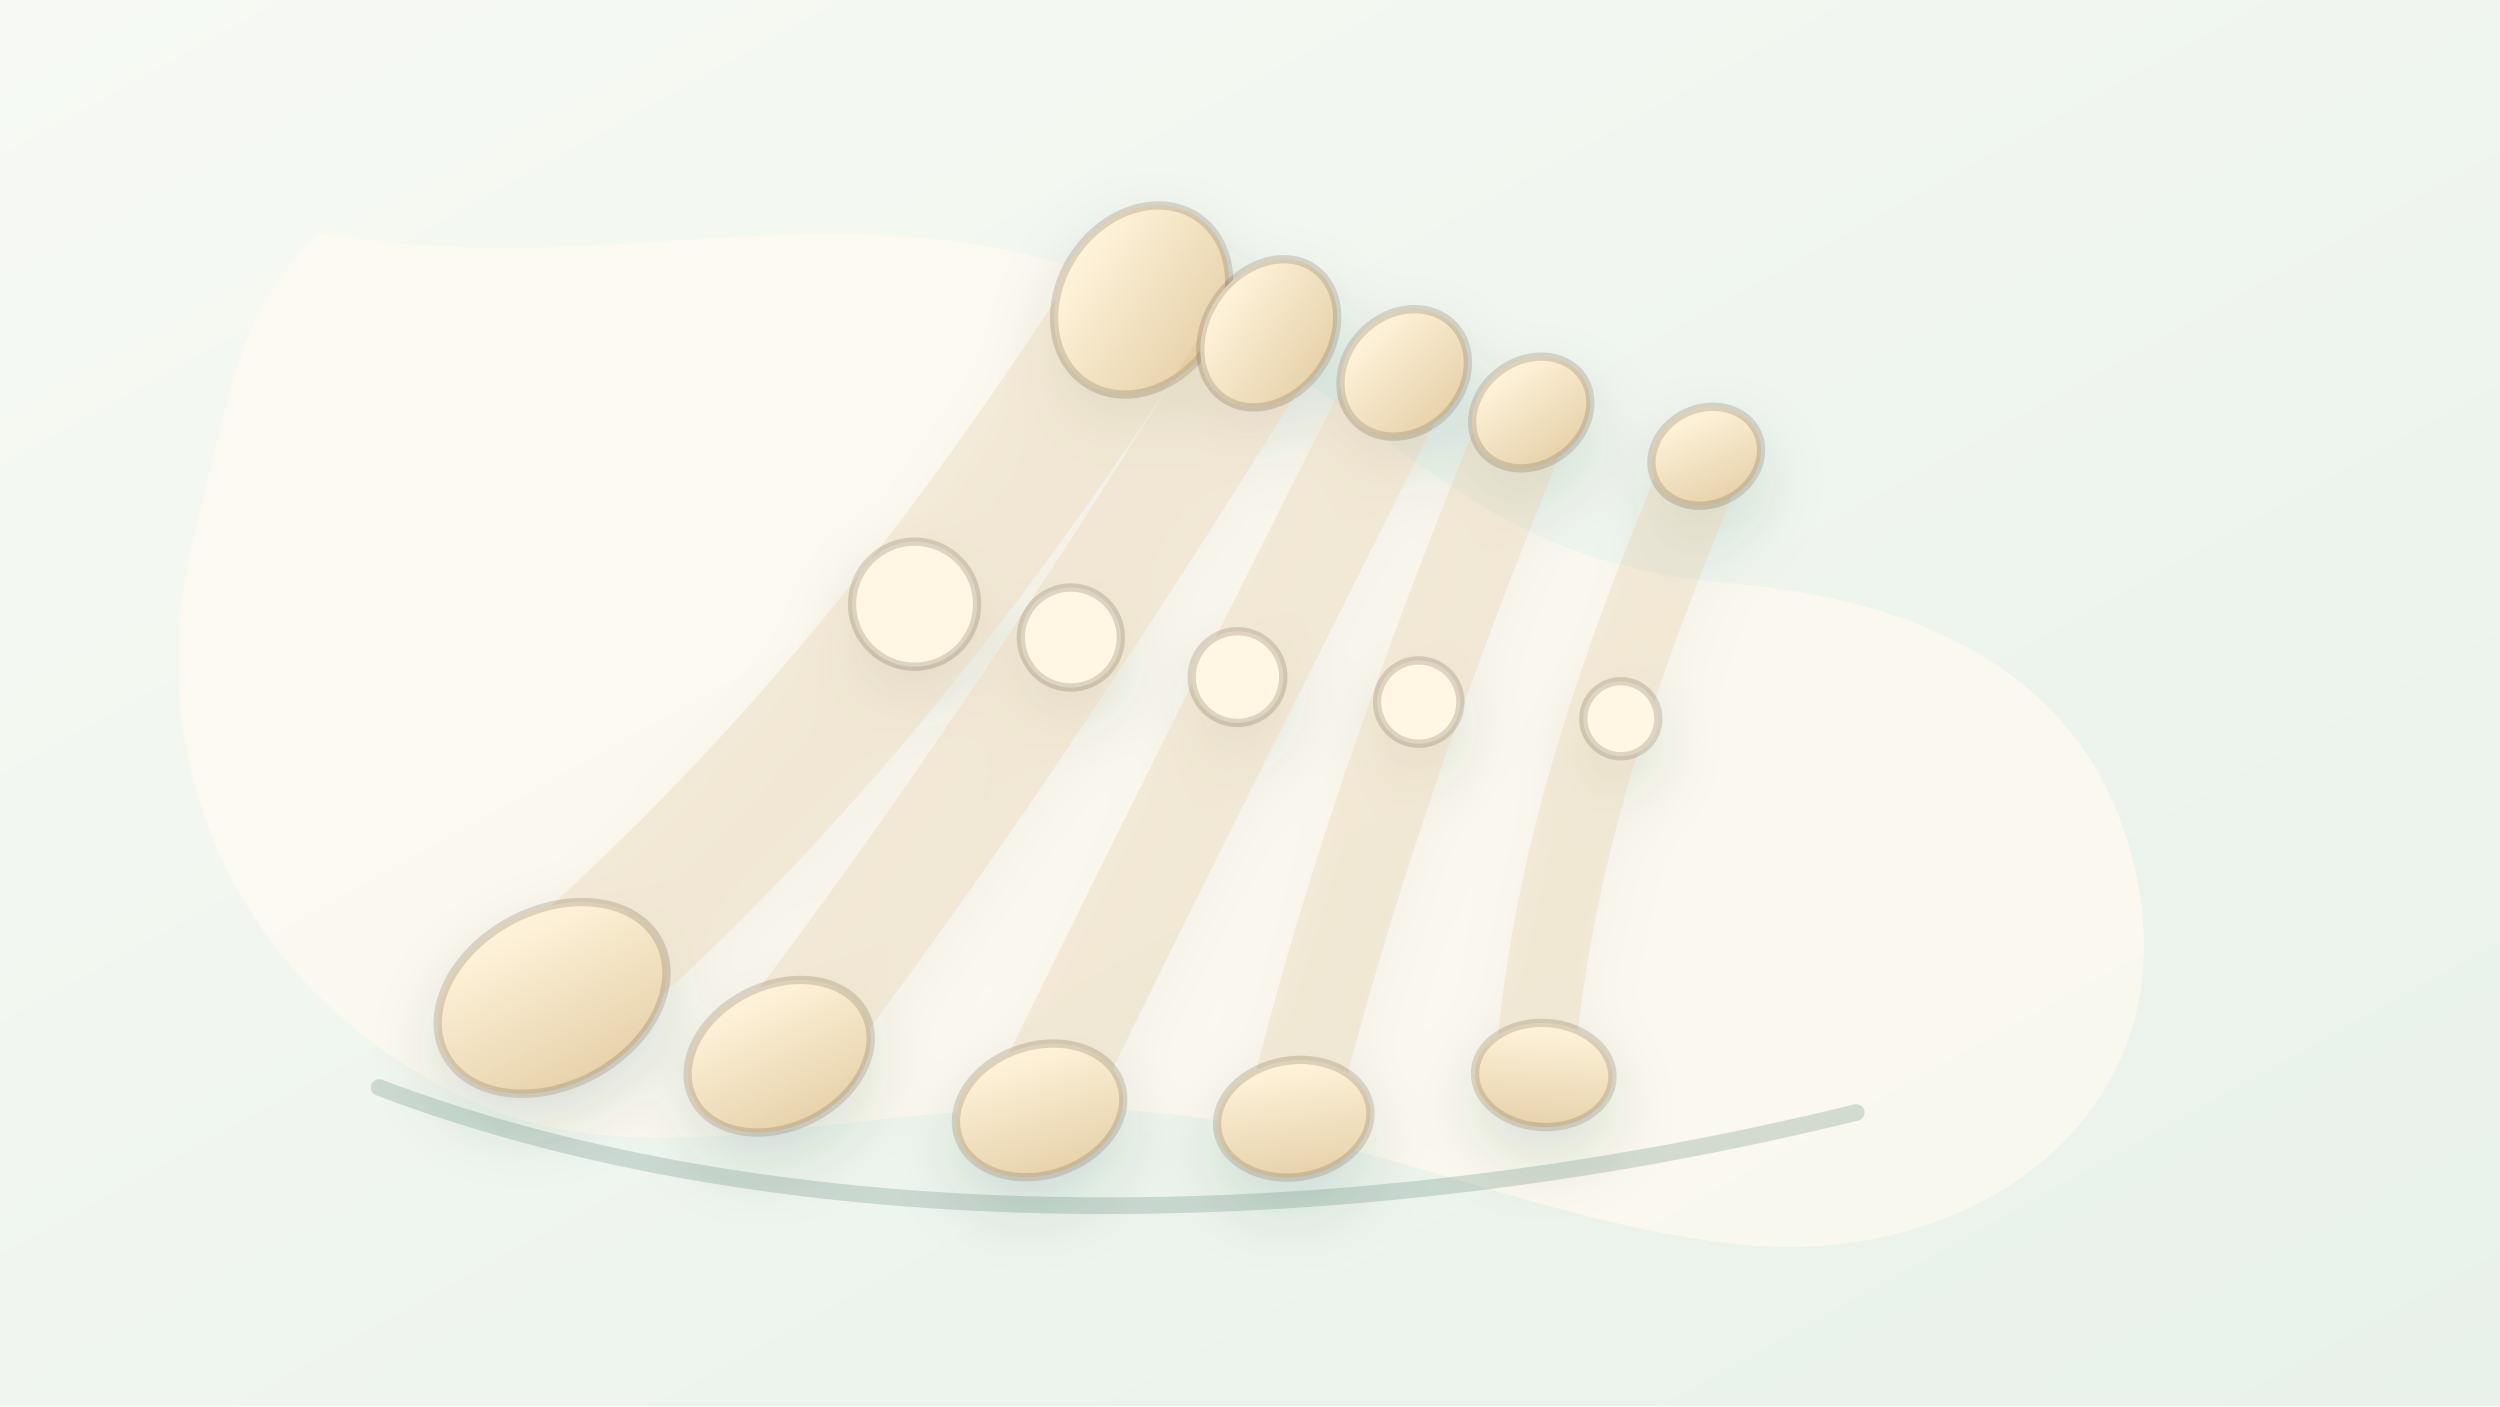
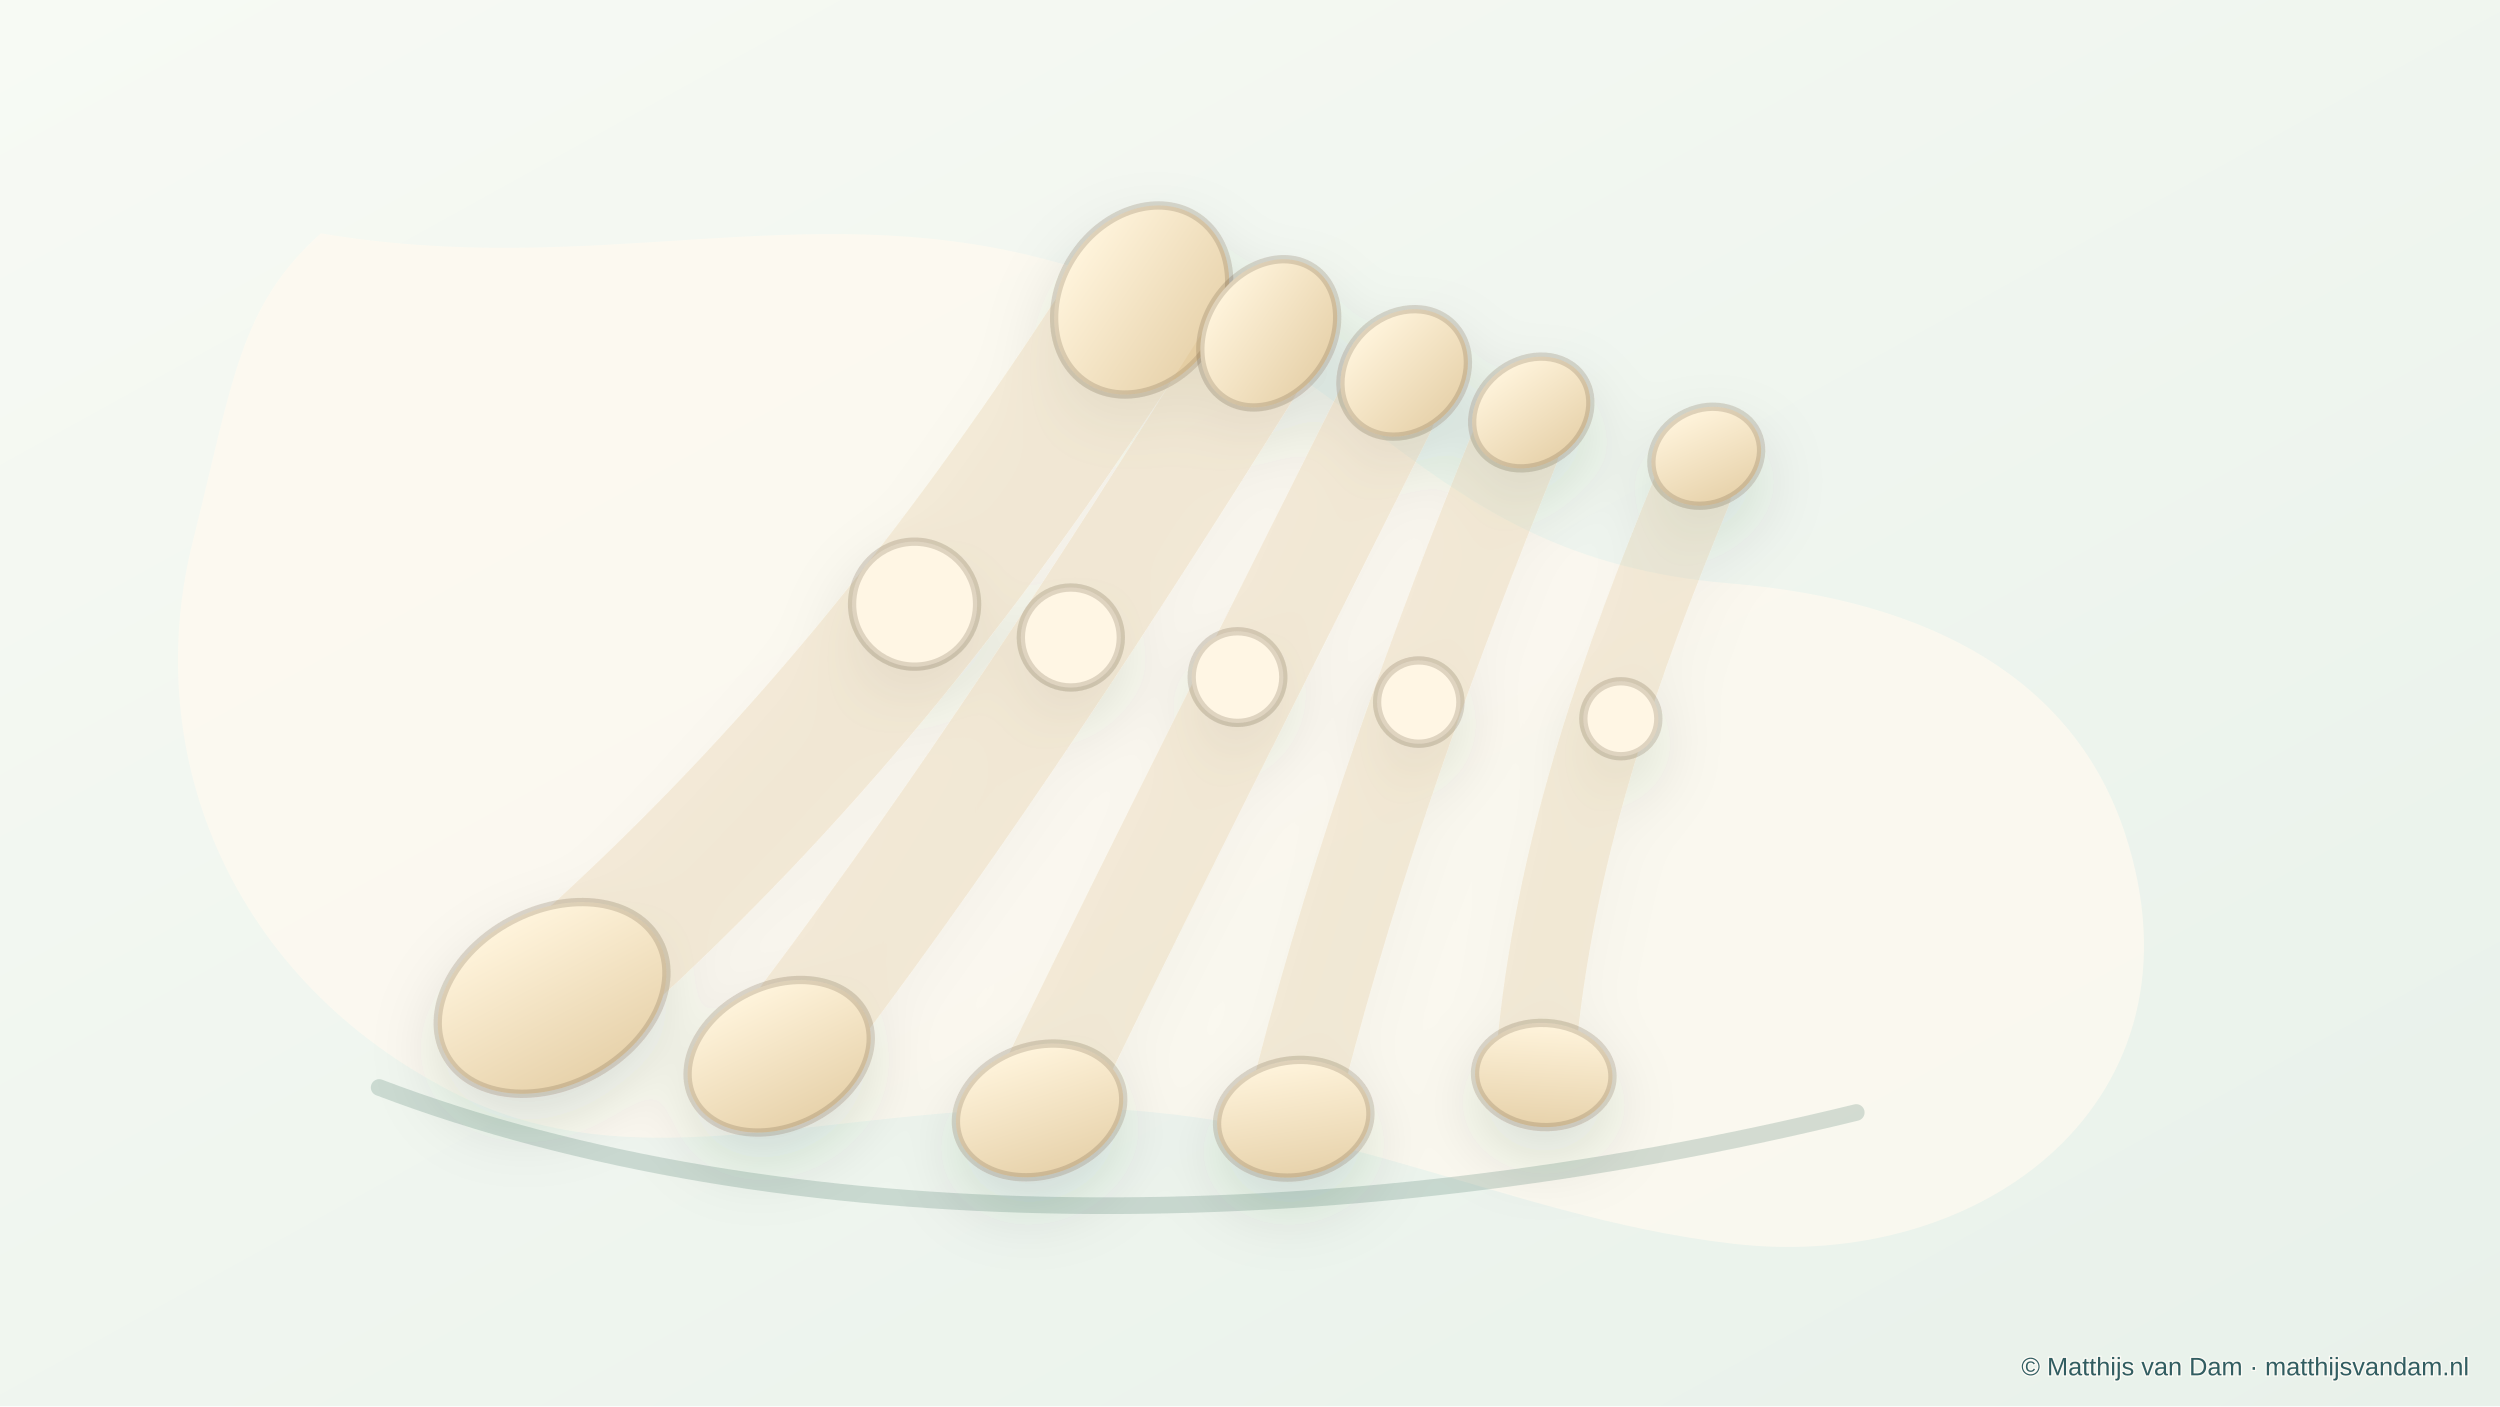
<svg xmlns="http://www.w3.org/2000/svg" viewBox="0 0 1200 675" role="img" aria-labelledby="title desc">
  <defs>
    <linearGradient id="bg" x1="0" x2="1" y1="0" y2="1">
      <stop offset="0" stop-color="#f7faf4" />
      <stop offset="1" stop-color="#e8f1ea" />
    </linearGradient>
    <linearGradient id="bone" x1="0" x2="0" y1="0" y2="1">
      <stop offset="0" stop-color="#fff4dc" />
      <stop offset="1" stop-color="#e7d2ab" />
    </linearGradient>
    <filter id="shadow" x="-10%" y="-10%" width="120%" height="125%">
      <feDropShadow dx="0" dy="14" stdDeviation="16" flood-color="#173d32" flood-opacity=".14" />
    </filter>
  </defs>
  <rect width="1200" height="675" fill="url(#bg)" />
  <path d="M154 112c130 22 230-18 346 12 159 41 176 143 330 156 98 8 166 47 190 120 42 128-68 211-188 197-114-13-204-70-340-65-113 4-196 35-279-10-105-56-146-164-120-264 19-76 22-111 61-146Z" fill="#fffaf0" opacity=".72" />
  <g filter="url(#shadow)" stroke="#614f32" stroke-width="4" stroke-opacity=".2">
    <g transform="translate(0 8)">
      <path d="M284 455C382 366 459 271 536 153" fill="none" stroke="#d7b57c" stroke-width="68" stroke-linecap="round" />
      <ellipse cx="265" cy="471" rx="58" ry="42" fill="url(#bone)" transform="rotate(-28 265 471)" />
      <ellipse cx="548" cy="136" rx="48" ry="39" fill="url(#bone)" transform="rotate(-56 548 136)" />
      <circle cx="439" cy="282" r="30" fill="#fff6e4" />
    </g>
    <g>
      <path d="M388 488C464 387 529 287 598 177" fill="none" stroke="#d7b57c" stroke-width="54" stroke-linecap="round" />
      <ellipse cx="374" cy="507" rx="46" ry="34" fill="url(#bone)" transform="rotate(-26 374 507)" />
      <ellipse cx="609" cy="160" rx="38" ry="30" fill="url(#bone)" transform="rotate(-55 609 160)" />
      <circle cx="514" cy="306" r="24" fill="#fff6e4" />
    </g>
    <g>
      <path d="M507 514C559 407 611 305 665 197" fill="none" stroke="#d7b57c" stroke-width="48" stroke-linecap="round" />
      <ellipse cx="499" cy="533" rx="41" ry="31" fill="url(#bone)" transform="rotate(-18 499 533)" />
      <ellipse cx="674" cy="179" rx="33" ry="28" fill="url(#bone)" transform="rotate(-45 674 179)" />
      <circle cx="594" cy="325" r="22" fill="#fff6e4" />
    </g>
    <g>
      <path d="M624 518C652 410 688 311 727 215" fill="none" stroke="#d7b57c" stroke-width="43" stroke-linecap="round" />
      <ellipse cx="621" cy="537" rx="37" ry="28" fill="url(#bone)" transform="rotate(-9 621 537)" />
      <ellipse cx="735" cy="198" rx="30" ry="25" fill="url(#bone)" transform="rotate(-36 735 198)" />
      <circle cx="681" cy="337" r="20" fill="#fff6e4" />
    </g>
    <g>
      <path d="M738 498C748 402 779 316 812 236" fill="none" stroke="#d7b57c" stroke-width="38" stroke-linecap="round" />
      <ellipse cx="741" cy="516" rx="33" ry="25" fill="url(#bone)" transform="rotate(3 741 516)" />
      <ellipse cx="819" cy="219" rx="27" ry="23" fill="url(#bone)" transform="rotate(-25 819 219)" />
      <circle cx="778" cy="345" r="18" fill="#fff6e4" />
    </g>
  </g>
  <path d="M182 522c192 73 456 74 709 12" fill="none" stroke="#1f5a48" stroke-width="8" stroke-linecap="round" opacity=".18" />
+   <g id="mvd-copyright-v2" aria-hidden="true" pointer-events="none">
+     <text x="1185.15" y="660.15" text-anchor="end" font-family="Arial, Helvetica, sans-serif" font-size="12.15" fill="#12454a" fill-opacity="0.86" stroke="#fffdf8" stroke-opacity="0.86" stroke-width="1.21" paint-order="stroke">© Matthijs van Dam · matthijsvandam.nl</text>
+   </g>
</svg>
